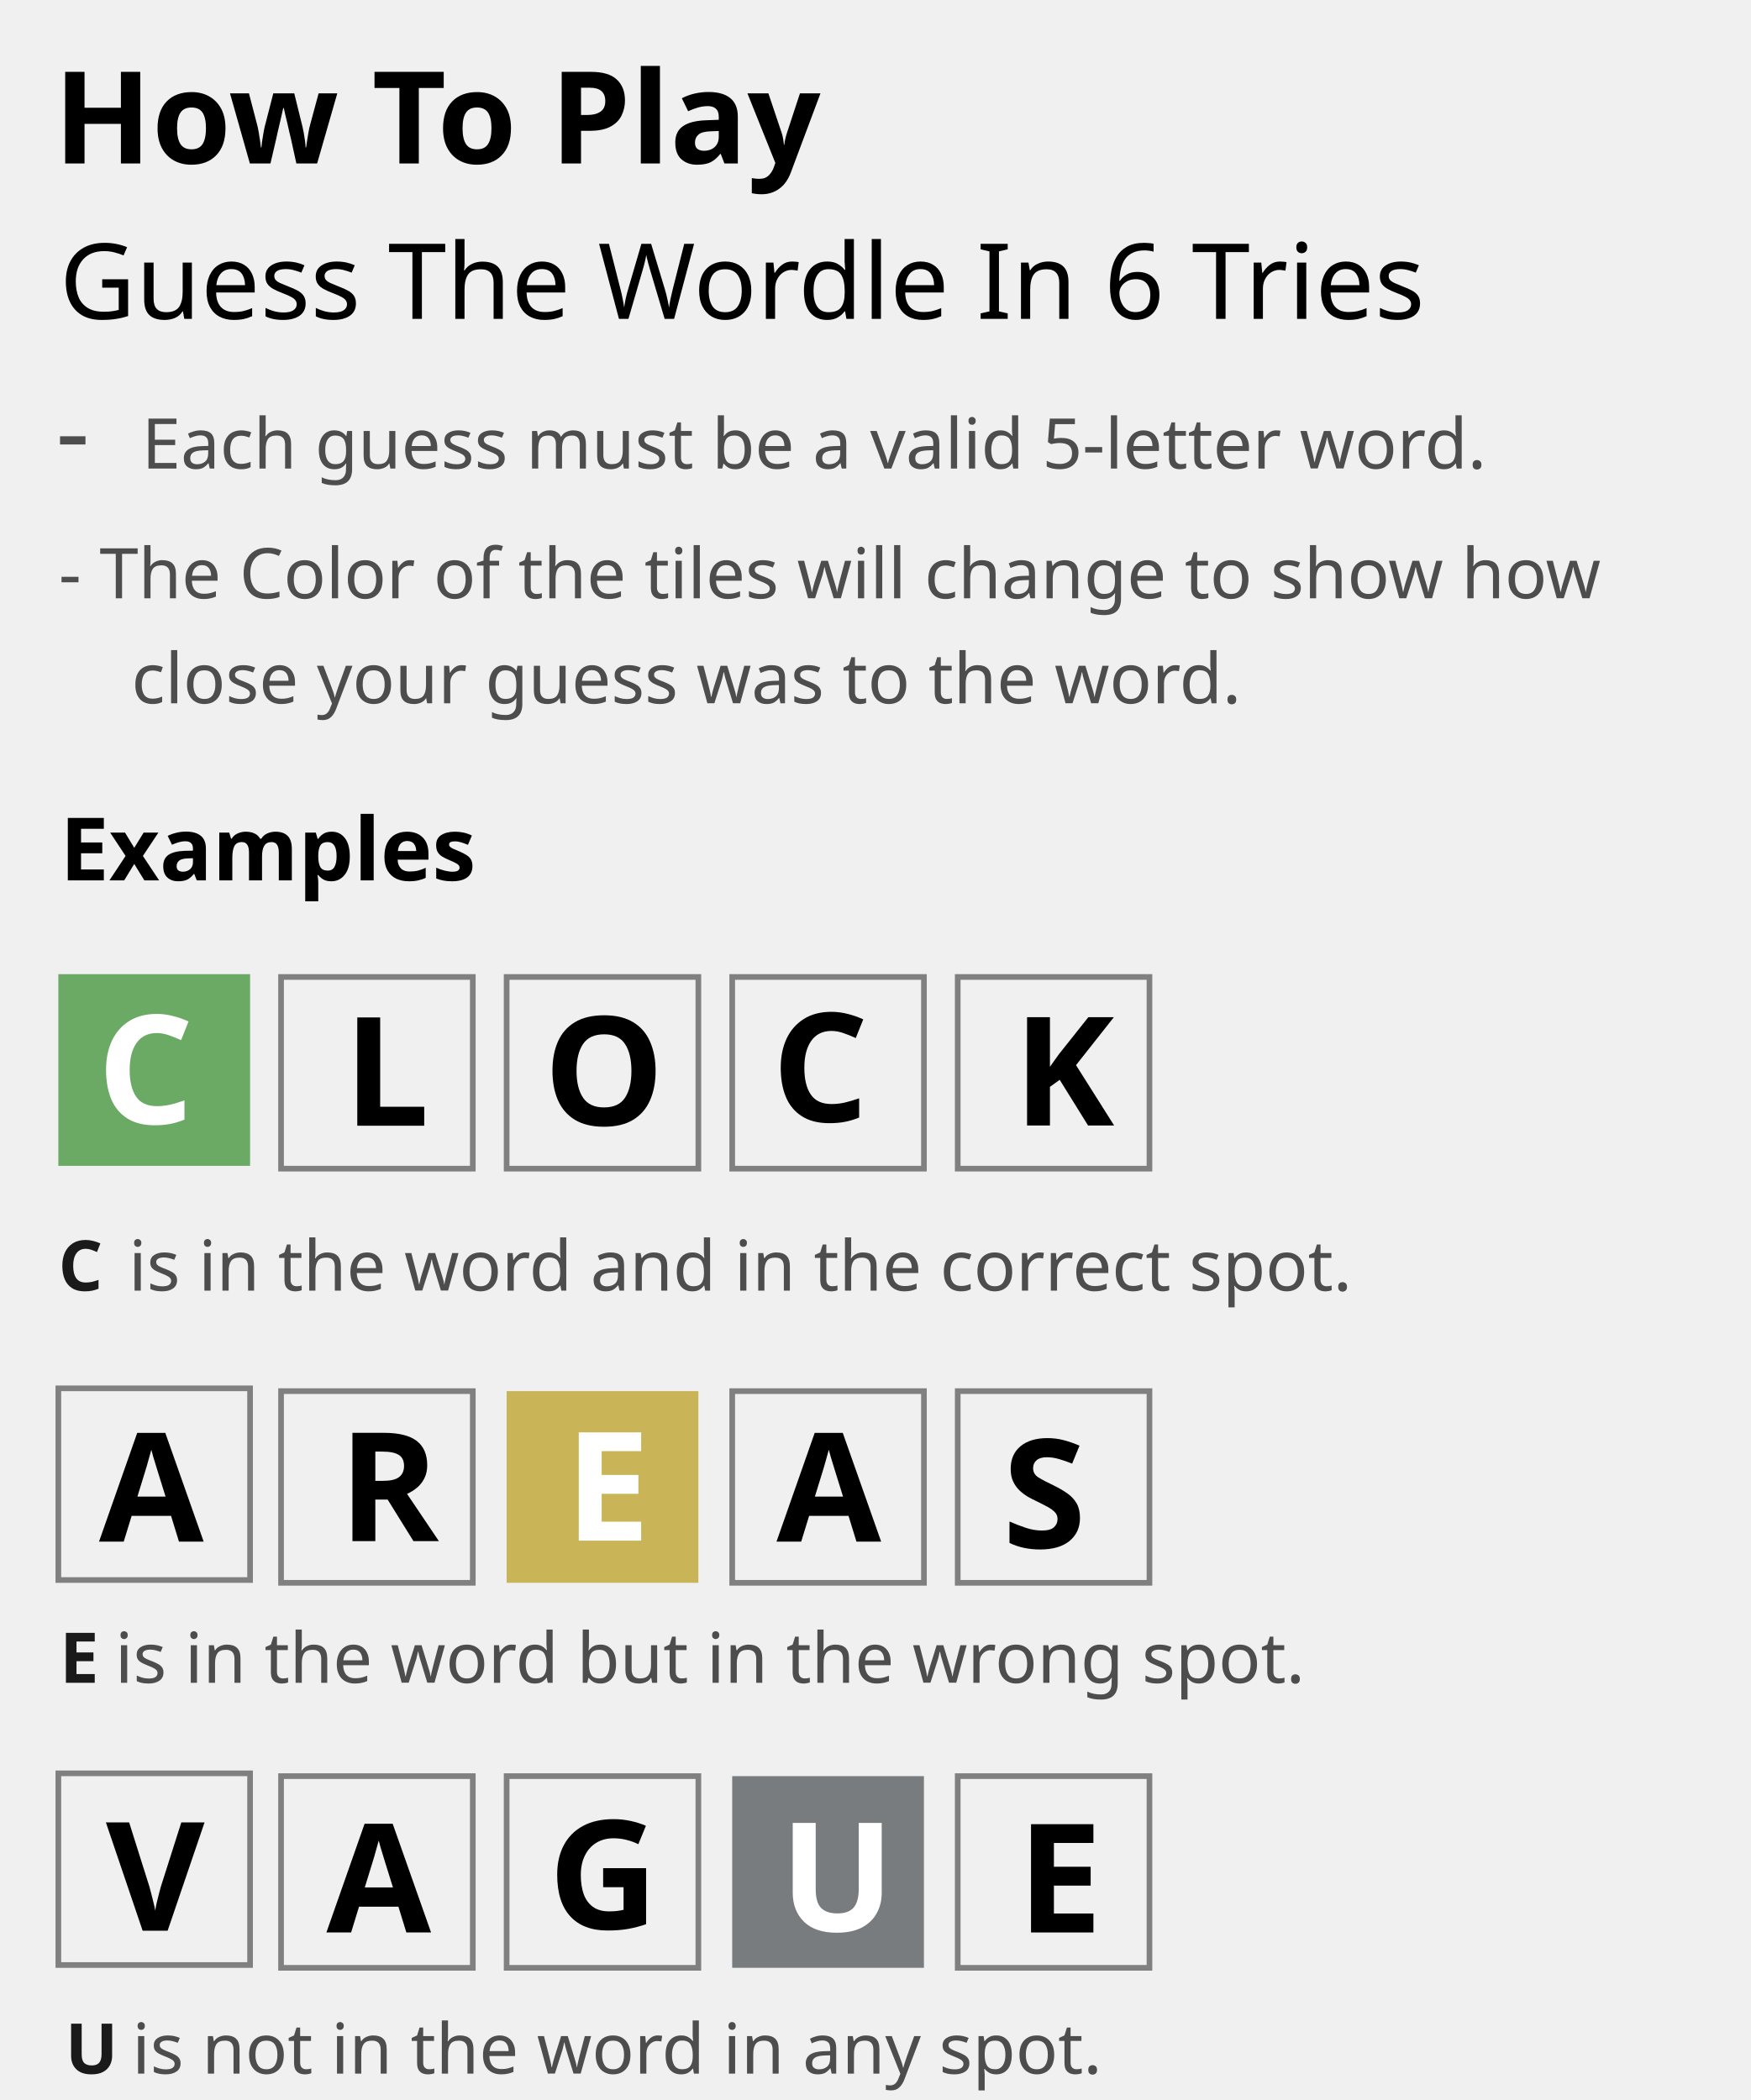
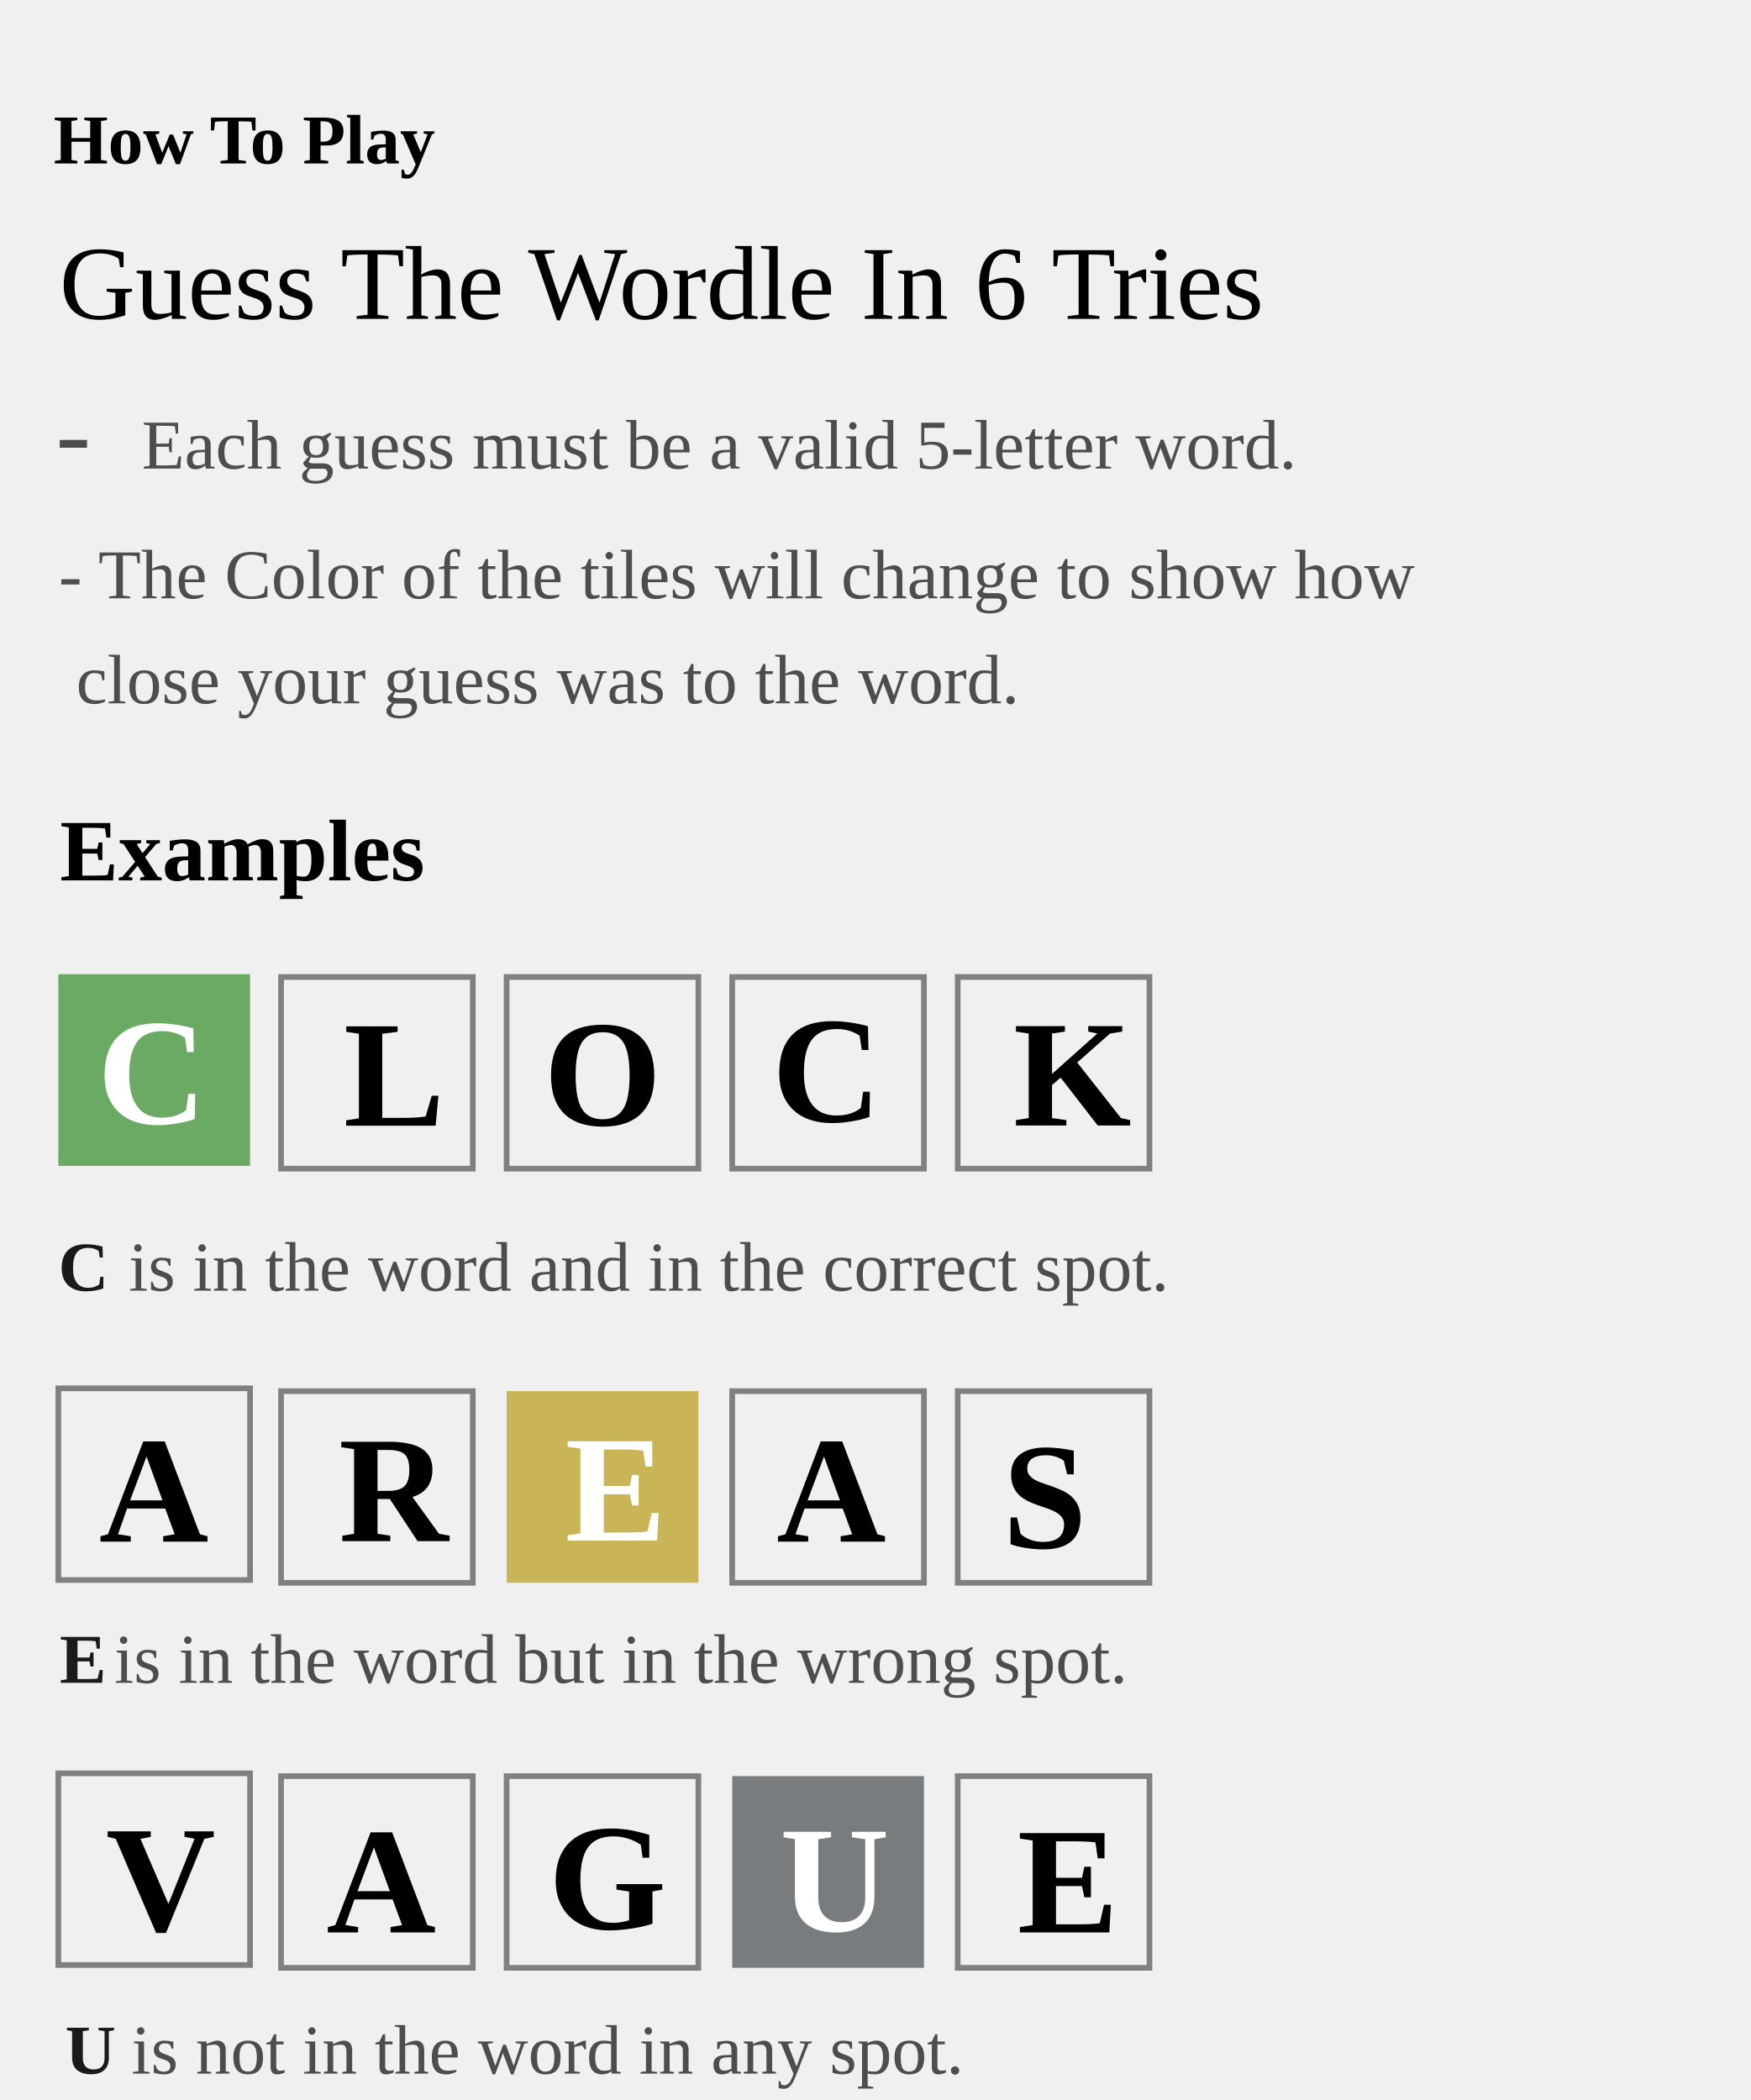
<svg xmlns="http://www.w3.org/2000/svg" id="Layer_1" data-name="Layer 1" width="300" height="360" viewBox="0 0 300 360">
  <defs>
-     <style>.cls-1{font-size:22px;}.cls-1,.cls-10,.cls-13,.cls-5,.cls-9{font-family:Poppins-SemiBold, Poppins;font-weight:600;}.cls-2,.cls-3{font-size:18px;}.cls-14,.cls-2,.cls-3,.cls-6{font-family:Poppins-Regular, Poppins;}.cls-14,.cls-3,.cls-6{fill:#4d4d4d;}.cls-13,.cls-4,.cls-6{font-size:12px;}.cls-5{font-size:15px;}.cls-7{fill:#6aaa64;}.cls-8{fill:none;stroke:gray;stroke-miterlimit:10;stroke-width:0.97px;}.cls-10,.cls-9{font-size:26px;}.cls-9{fill:#fff;}.cls-11{fill:#c9b458;}.cls-12{fill:#787c7e;}.cls-13{fill:#1a1a1a;}.cls-14{font-weight:400;}</style>
+     <style>
+ 
+       text {
+       font-family: 'Poppins', sans-serif !important;
+       }
+ 
+       /* Apply Poppins to specific classes */
+       .cls-1, .cls-10, .cls-13, .cls-5, .cls-9 {
+       font-family: 'Poppins', sans-serif !important;
+       font-weight: 600;
+       }
+ 
+       .cls-2, .cls-3 {
+       font-size: 18px;
+       }
+ 
+       .cls-14, .cls-2, .cls-3, .cls-6 {
+       font-family: 'Poppins', sans-serif !important;
+       }
+ 
+       .cls-14, .cls-3, .cls-6 {
+       fill: #4d4d4d;
+       }
+ 
+       .cls-13, .cls-4, .cls-6 {
+       font-size: 12px;
+       }
+ 
+       .cls-5 {
+       font-size: 15px;
+       }
+ 
+       .cls-7 {
+       fill: #6aaa64;
+       }
+ 
+       .cls-8 {
+       fill: none;
+       stroke: gray;
+       stroke-miterlimit: 10;
+       stroke-width: 0.97px;
+       }
+ 
+       .cls-10, .cls-9 {
+       font-size: 26px;
+       }
+ 
+       .cls-9 {
+       fill: #fff;
+       }
+ 
+       .cls-11 {
+       fill: #c9b458;
+       }
+ 
+       .cls-12 {
+       fill: #787c7e;
+       }
+ 
+       .cls-13 {
+       fill: #1a1a1a;
+       }
+ 
+       .cls-14 {
+       font-weight: 400;
+       }
+     </style>
  </defs>
  <text class="cls-1" transform="translate(9.19 28.02)">How To Play</text>
  <text class="cls-2" transform="translate(10.19 54.66)">Guess The Wordle In 6 Tries</text>
  <text class="cls-3" transform="translate(9.57 80.32)">- <tspan class="cls-4" x="14.72" y="0">Each guess must be a valid 5-letter word.</tspan>
  </text>
  <text class="cls-5" transform="translate(10.28 150.92)">Examples</text>
-   <text class="cls-6" transform="translate(10.06 102.57)">- The Color of the tiles will change to show how <tspan x="0" y="18" xml:space="preserve">    close your guess was to the word.</tspan>
+   <text class="cls-6" transform="translate(10.06 102.57)">- The Color of the tiles will change to show how <tspan x="0" y="18" xml:space="preserve"> close your guess was to the word.</tspan>
  </text>
  <rect class="cls-7" x="10" y="167" width="32.86" height="32.86" />
  <rect class="cls-8" x="48.17" y="167.48" width="32.86" height="32.86" />
  <rect class="cls-8" x="86.83" y="167.48" width="32.86" height="32.86" />
  <rect class="cls-8" x="125.49" y="167.48" width="32.86" height="32.86" />
  <rect class="cls-8" x="164.14" y="167.48" width="32.86" height="32.86" />
  <text class="cls-9" transform="translate(16.66 192.64)">C</text>
  <text class="cls-10" transform="translate(58.89 192.98)">L</text>
  <text class="cls-10" transform="translate(93.17 192.89)">O</text>
  <text class="cls-10" transform="translate(173.68 192.94)">K</text>
  <text class="cls-10" transform="translate(132.29 192.28)">C</text>
  <rect class="cls-8" x="10" y="238" width="32.86" height="32.86" />
  <rect class="cls-8" x="48.17" y="238.48" width="32.86" height="32.86" />
  <rect class="cls-11" x="86.83" y="238.48" width="32.86" height="32.86" />
  <rect class="cls-8" x="125.49" y="238.48" width="32.86" height="32.86" />
  <rect class="cls-8" x="164.14" y="238.48" width="32.86" height="32.86" />
  <rect class="cls-8" x="10" y="304" width="32.86" height="32.86" />
  <rect class="cls-8" x="48.17" y="304.48" width="32.86" height="32.86" />
  <rect class="cls-8" x="86.83" y="304.48" width="32.86" height="32.86" />
  <rect class="cls-12" x="125.49" y="304.48" width="32.86" height="32.86" />
  <rect class="cls-8" x="164.14" y="304.48" width="32.86" height="32.86" />
  <text class="cls-10" transform="translate(133.08 264.28)">A</text>
  <text class="cls-9" transform="translate(96.85 264.11)">E</text>
  <text class="cls-10" transform="translate(58.06 264.19)">R</text>
  <text class="cls-10" transform="translate(171.81 265.36)">S</text>
  <text class="cls-10" transform="translate(16.97 264.28)">A</text>
  <text class="cls-10" transform="translate(18.15 330.98)">V</text>
  <text class="cls-10" transform="translate(55.94 331.28)">A</text>
  <text class="cls-10" transform="translate(93.98 330.68)">G</text>
  <text class="cls-9" transform="translate(133.66 331.06)">U</text>
  <text class="cls-10" transform="translate(174.36 331.28)">E</text>
  <text class="cls-13" transform="translate(9.98 221.25)">C <tspan class="cls-14" x="12.07" y="0">is in the word and in the correct spot.</tspan>
  </text>
-   <text class="cls-13" transform="translate(10.22 288.48)">E<tspan class="cls-14" x="6.38" y="0" xml:space="preserve"> is in the word but in the wrong spot.</tspan>
+   <text class="cls-13" transform="translate(10.22 288.48)">E <tspan class="cls-14" x="6.38" y="0" xml:space="preserve"> is in the word but in the wrong spot.</tspan>
  </text>
-   <text class="cls-13" transform="translate(11.17 355.48)">U<tspan class="cls-14" x="8.36" y="0" xml:space="preserve"> is not in the word in any spot.</tspan>
+   <text class="cls-13" transform="translate(11.17 355.48)">U <tspan class="cls-14" x="8.36" y="0" xml:space="preserve"> is not in the word in any spot.</tspan>
  </text>
</svg>
